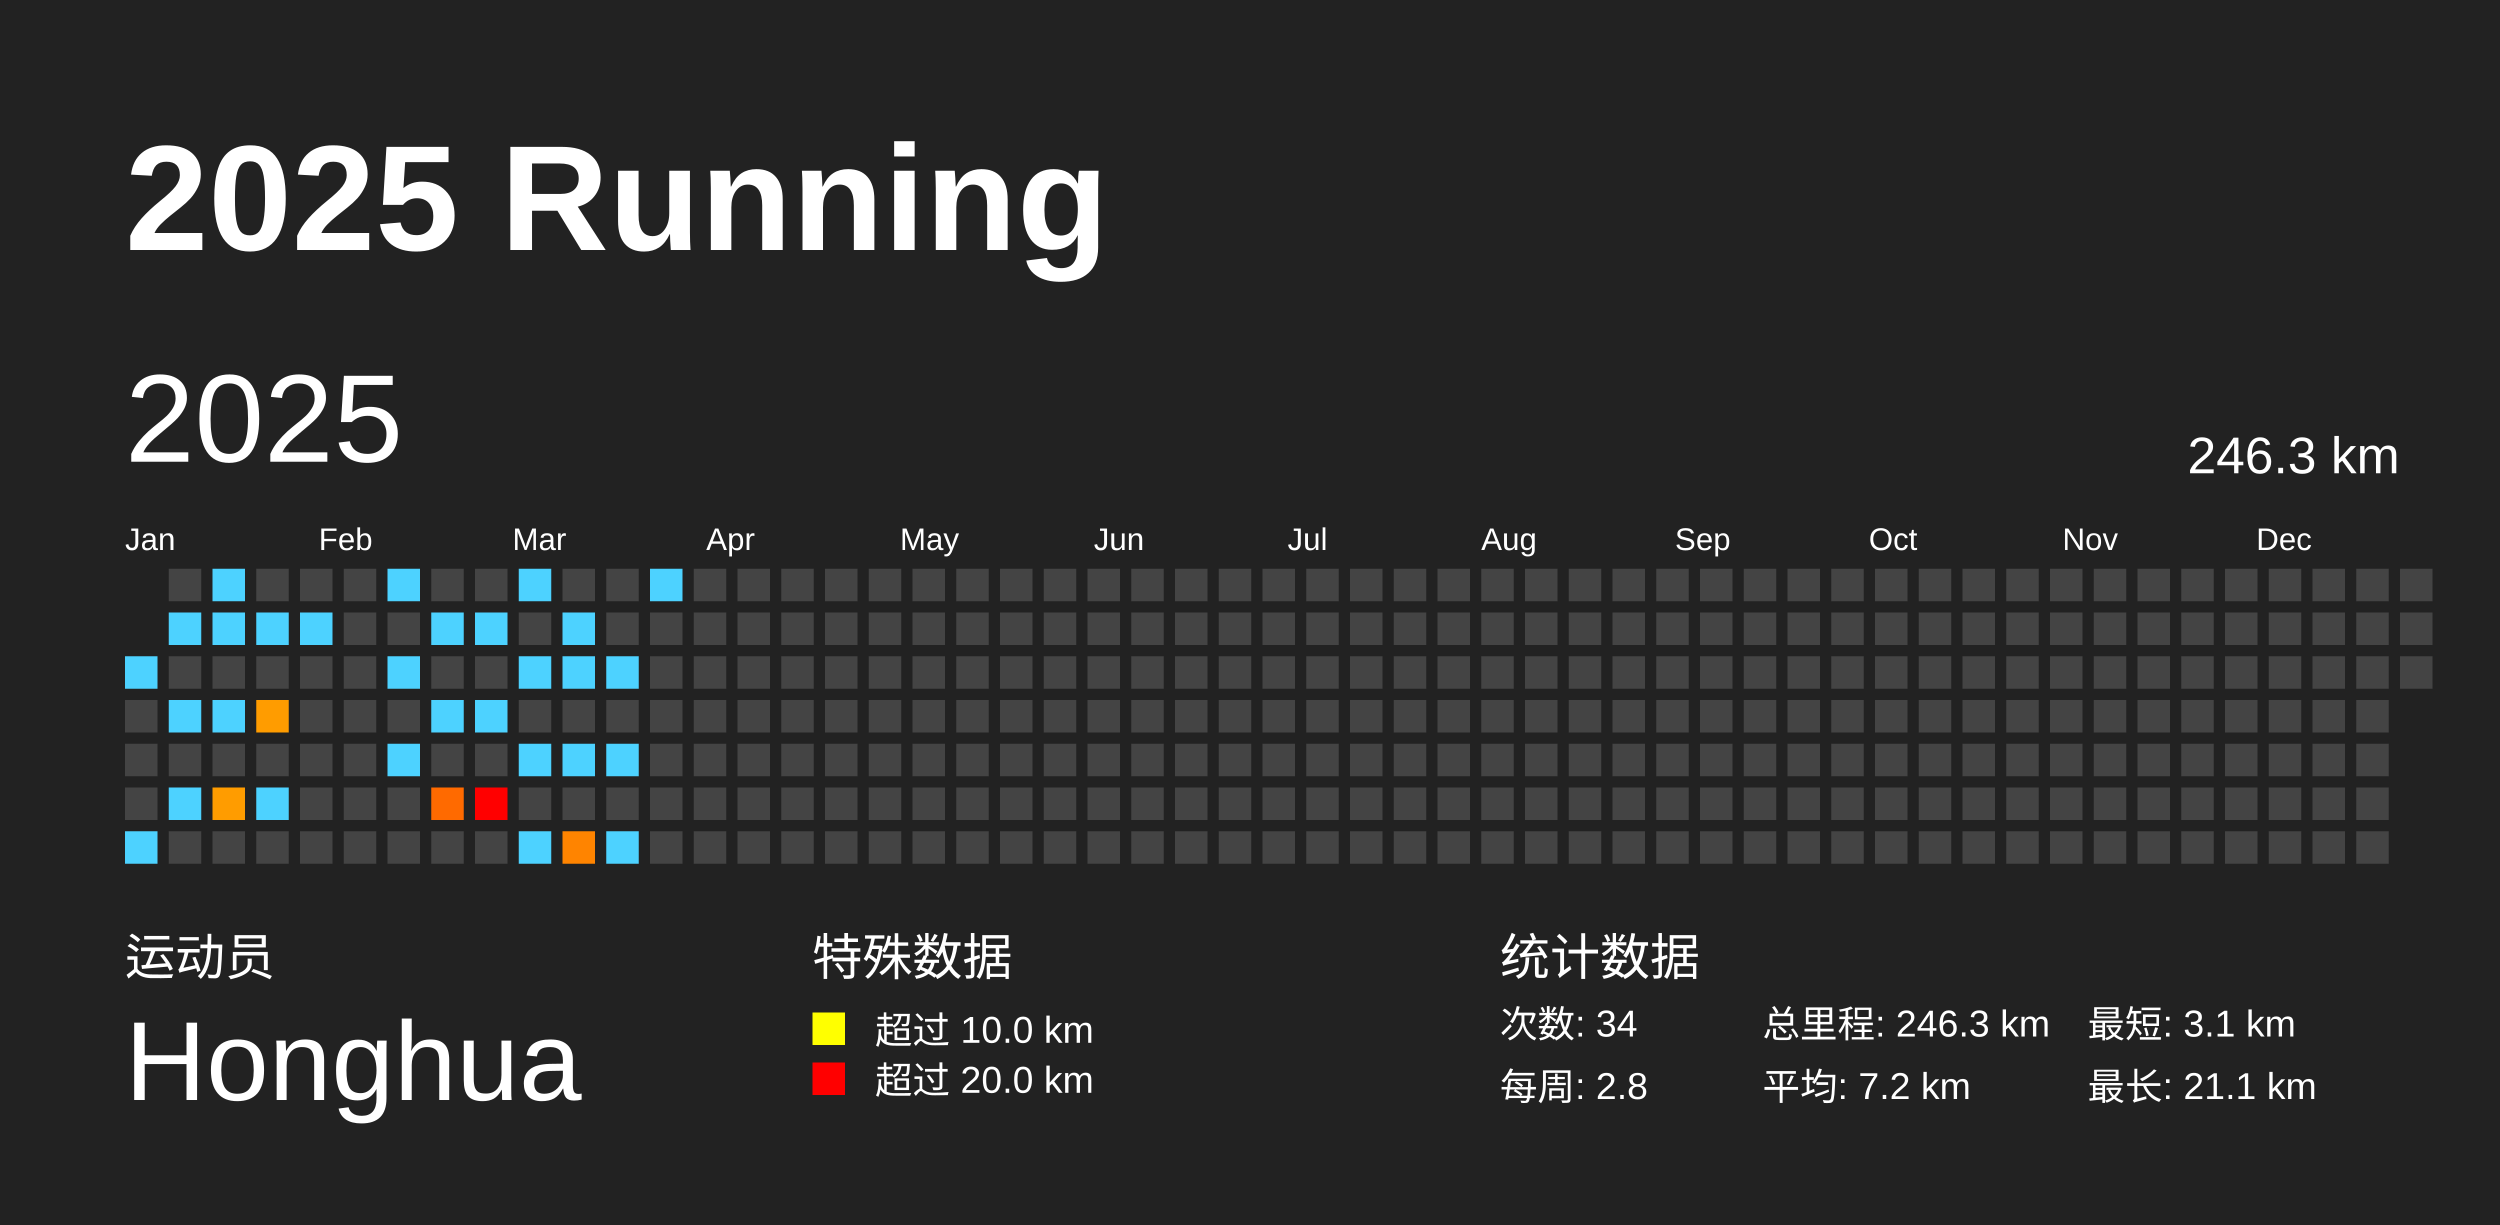
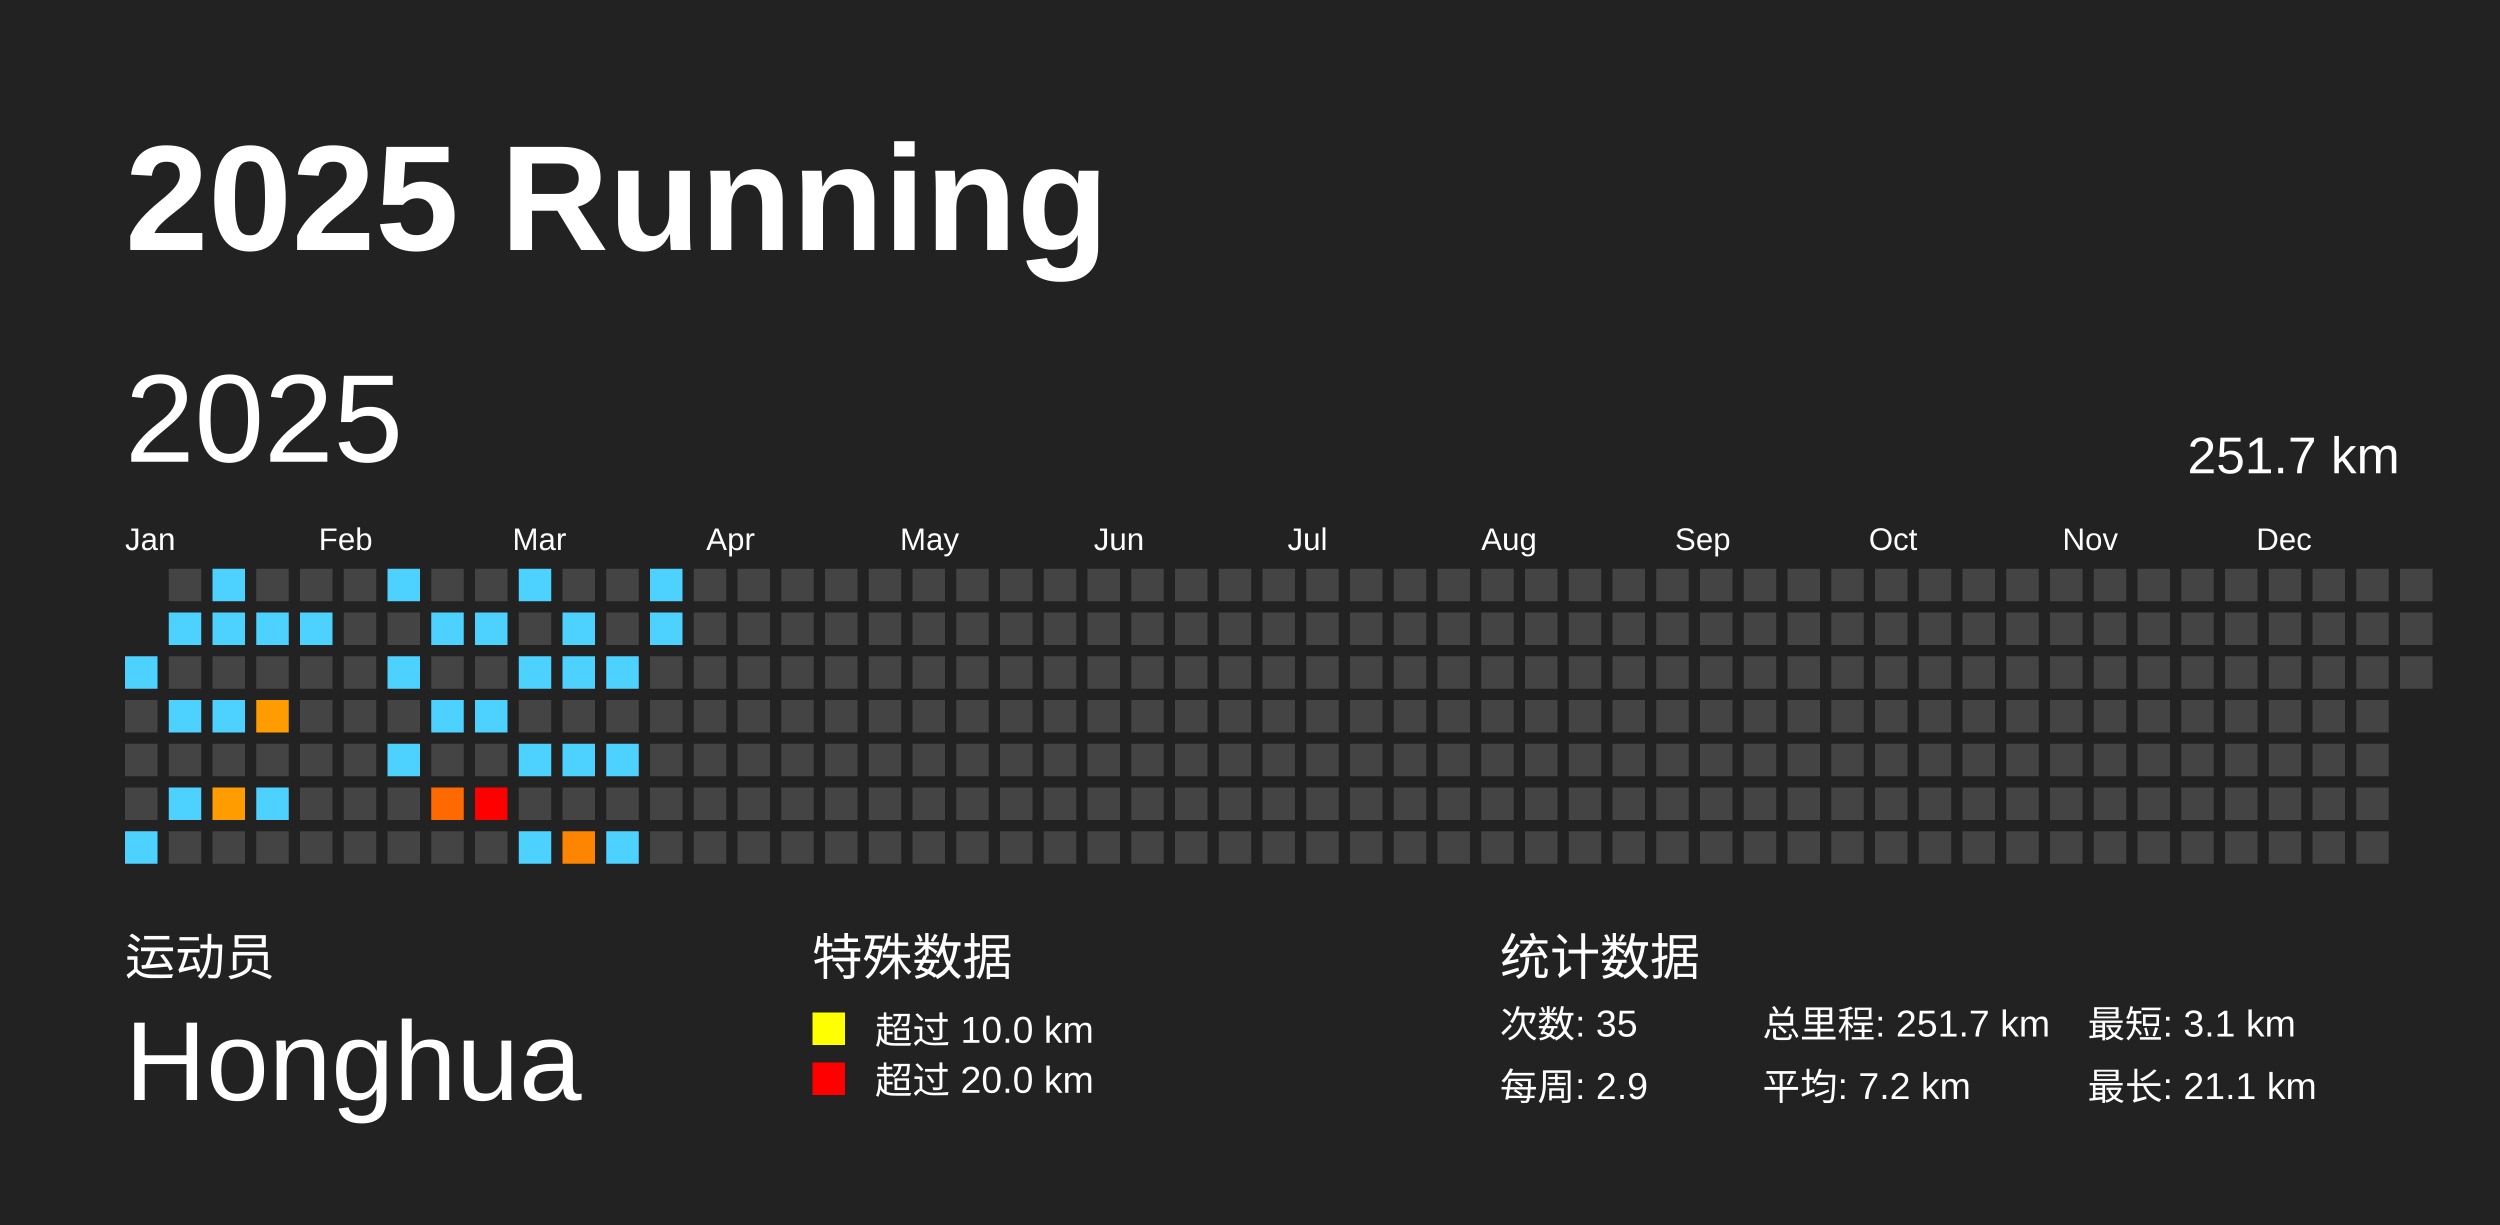
<svg xmlns="http://www.w3.org/2000/svg" baseProfile="full" height="98mm" version="1.1" viewBox="0,0,200,98" width="200mm">
  <defs />
  <rect fill="#222222" height="98" width="200" x="0" y="0" />
  <text fill="#FFFFFF" style="font-size:12px; font-family:Arial; font-weight:bold;" x="10" y="20">2025 Running</text>
  <text fill="#FFFFFF" style="font-size:4px; font-family:Arial" x="10" y="78">运动员</text>
  <text fill="#FFFFFF" style="font-size:9px; font-family:Arial" x="10" y="88">Honghua</text>
  <text fill="#FFFFFF" style="font-size:4px; font-family:Arial" x="65" y="78">特殊数据</text>
  <rect fill="yellow" height="2.6" width="2.6" x="65" y="81" />
  <text fill="#FFFFFF" style="font-size:3px; font-family:Arial" x="70" y="83.5">超过 10.0 km</text>
  <rect fill="red" height="2.6" width="2.6" x="65" y="85" />
  <text fill="#FFFFFF" style="font-size:3px; font-family:Arial" x="70" y="87.5">超过 20.0 km</text>
  <text fill="#FFFFFF" style="font-size:4px; font-family:Arial" x="120" y="78">统计数据</text>
-   <text fill="#FFFFFF" style="font-size:3px; font-family:Arial" x="120" y="83">次数: 34</text>
-   <text fill="#FFFFFF" style="font-size:3px; font-family:Arial" x="120" y="88">每周: 2.8</text>
-   <text fill="#FFFFFF" style="font-size:3px; font-family:Arial" x="141" y="83">总里程: 246.3 km</text>
+   <text fill="#FFFFFF" style="font-size:3px; font-family:Arial" x="120" y="83">次数: 35</text>
+   <text fill="#FFFFFF" style="font-size:3px; font-family:Arial" x="120" y="88">每周: 2.9</text>
+   <text fill="#FFFFFF" style="font-size:3px; font-family:Arial" x="141" y="83">总里程: 251.7 km</text>
  <text fill="#FFFFFF" style="font-size:3px; font-family:Arial" x="141" y="88">平均: 7.2 km</text>
  <text fill="#FFFFFF" style="font-size:3px; font-family:Arial" x="167" y="83">最短: 3.1 km</text>
  <text fill="#FFFFFF" style="font-size:3px; font-family:Arial" x="167" y="88">最长: 21.1 km</text>
  <text dominant-baseline="hanging" fill="#FFFFFF" style="font-size:10.0px; font-family:Arial;" x="10" y="30">2025</text>
-   <text dominant-baseline="hanging" fill="#FFFFFF" style="font-size:4.125px; font-family:Arial;" x="175" y="35">246.3 km</text>
+   <text dominant-baseline="hanging" fill="#FFFFFF" style="font-size:4.125px; font-family:Arial;" x="175" y="35">251.7 km</text>
  <text fill="#FFFFFF" style="font-size:2.5px; font-family:Arial" x="10.0" y="44">Jan</text>
  <text fill="#FFFFFF" style="font-size:2.5px; font-family:Arial" x="25.5" y="44">Feb</text>
  <text fill="#FFFFFF" style="font-size:2.5px; font-family:Arial" x="41.0" y="44">Mar</text>
  <text fill="#FFFFFF" style="font-size:2.5px; font-family:Arial" x="56.5" y="44">Apr</text>
  <text fill="#FFFFFF" style="font-size:2.5px; font-family:Arial" x="72.0" y="44">May</text>
  <text fill="#FFFFFF" style="font-size:2.5px; font-family:Arial" x="87.5" y="44">Jun</text>
  <text fill="#FFFFFF" style="font-size:2.5px; font-family:Arial" x="103.0" y="44">Jul</text>
  <text fill="#FFFFFF" style="font-size:2.5px; font-family:Arial" x="118.5" y="44">Aug</text>
  <text fill="#FFFFFF" style="font-size:2.5px; font-family:Arial" x="134.0" y="44">Sep</text>
  <text fill="#FFFFFF" style="font-size:2.5px; font-family:Arial" x="149.5" y="44">Oct</text>
  <text fill="#FFFFFF" style="font-size:2.5px; font-family:Arial" x="165.0" y="44">Nov</text>
  <text fill="#FFFFFF" style="font-size:2.5px; font-family:Arial" x="180.5" y="44">Dec</text>
  <rect fill="#4dd2ff" height="2.6" width="2.6" x="10.0" y="52.5" />
  <rect fill="#444444" height="2.6" width="2.6" x="10.0" y="56.0" />
  <rect fill="#444444" height="2.6" width="2.6" x="10.0" y="59.5" />
  <rect fill="#444444" height="2.6" width="2.6" x="10.0" y="63.0" />
  <rect fill="#4dd2ff" height="2.6" width="2.6" x="10.0" y="66.5" />
  <rect fill="#444444" height="2.6" width="2.6" x="13.5" y="45.5" />
  <rect fill="#4dd2ff" height="2.6" width="2.6" x="13.5" y="49.0" />
  <rect fill="#444444" height="2.6" width="2.6" x="13.5" y="52.5" />
  <rect fill="#4dd2ff" height="2.6" width="2.6" x="13.5" y="56.0" />
  <rect fill="#444444" height="2.6" width="2.6" x="13.5" y="59.5" />
  <rect fill="#4dd2ff" height="2.6" width="2.6" x="13.5" y="63.0" />
  <rect fill="#444444" height="2.6" width="2.6" x="13.5" y="66.5" />
  <rect fill="#4dd2ff" height="2.6" width="2.6" x="17.0" y="45.5" />
  <rect fill="#4dd2ff" height="2.6" width="2.6" x="17.0" y="49.0" />
  <rect fill="#444444" height="2.6" width="2.6" x="17.0" y="52.5" />
  <rect fill="#4dd2ff" height="2.6" width="2.6" x="17.0" y="56.0" />
  <rect fill="#444444" height="2.6" width="2.6" x="17.0" y="59.5" />
  <rect fill="#ff9c00" height="2.6" width="2.6" x="17.0" y="63.0" />
  <rect fill="#444444" height="2.6" width="2.6" x="17.0" y="66.5" />
  <rect fill="#444444" height="2.6" width="2.6" x="20.5" y="45.5" />
  <rect fill="#4dd2ff" height="2.6" width="2.6" x="20.5" y="49.0" />
  <rect fill="#444444" height="2.6" width="2.6" x="20.5" y="52.5" />
  <rect fill="#ff9c00" height="2.6" width="2.6" x="20.5" y="56.0" />
  <rect fill="#444444" height="2.6" width="2.6" x="20.5" y="59.5" />
  <rect fill="#4dd2ff" height="2.6" width="2.6" x="20.5" y="63.0" />
  <rect fill="#444444" height="2.6" width="2.6" x="20.5" y="66.5" />
  <rect fill="#444444" height="2.6" width="2.6" x="24.0" y="45.5" />
  <rect fill="#4dd2ff" height="2.6" width="2.6" x="24.0" y="49.0" />
  <rect fill="#444444" height="2.6" width="2.6" x="24.0" y="52.5" />
  <rect fill="#444444" height="2.6" width="2.6" x="24.0" y="56.0" />
  <rect fill="#444444" height="2.6" width="2.6" x="24.0" y="59.5" />
  <rect fill="#444444" height="2.6" width="2.6" x="24.0" y="63.0" />
  <rect fill="#444444" height="2.6" width="2.6" x="24.0" y="66.5" />
  <rect fill="#444444" height="2.6" width="2.6" x="27.5" y="45.5" />
  <rect fill="#444444" height="2.6" width="2.6" x="27.5" y="49.0" />
  <rect fill="#444444" height="2.6" width="2.6" x="27.5" y="52.5" />
  <rect fill="#444444" height="2.6" width="2.6" x="27.5" y="56.0" />
  <rect fill="#444444" height="2.6" width="2.6" x="27.5" y="59.5" />
  <rect fill="#444444" height="2.6" width="2.6" x="27.5" y="63.0" />
  <rect fill="#444444" height="2.6" width="2.6" x="27.5" y="66.5" />
  <rect fill="#4dd2ff" height="2.6" width="2.6" x="31.0" y="45.5" />
  <rect fill="#444444" height="2.6" width="2.6" x="31.0" y="49.0" />
  <rect fill="#4dd2ff" height="2.6" width="2.6" x="31.0" y="52.5" />
  <rect fill="#444444" height="2.6" width="2.6" x="31.0" y="56.0" />
  <rect fill="#4dd2ff" height="2.6" width="2.6" x="31.0" y="59.5" />
  <rect fill="#444444" height="2.6" width="2.6" x="31.0" y="63.0" />
  <rect fill="#444444" height="2.6" width="2.6" x="31.0" y="66.5" />
  <rect fill="#444444" height="2.6" width="2.6" x="34.5" y="45.5" />
  <rect fill="#4dd2ff" height="2.6" width="2.6" x="34.5" y="49.0" />
  <rect fill="#444444" height="2.6" width="2.6" x="34.5" y="52.5" />
  <rect fill="#4dd2ff" height="2.6" width="2.6" x="34.5" y="56.0" />
  <rect fill="#444444" height="2.6" width="2.6" x="34.5" y="59.5" />
  <rect fill="#ff6a00" height="2.6" width="2.6" x="34.5" y="63.0" />
  <rect fill="#444444" height="2.6" width="2.6" x="34.5" y="66.5" />
  <rect fill="#444444" height="2.6" width="2.6" x="38.0" y="45.5" />
  <rect fill="#4dd2ff" height="2.6" width="2.6" x="38.0" y="49.0" />
  <rect fill="#444444" height="2.6" width="2.6" x="38.0" y="52.5" />
  <rect fill="#4dd2ff" height="2.6" width="2.6" x="38.0" y="56.0" />
  <rect fill="#444444" height="2.6" width="2.6" x="38.0" y="59.5" />
  <rect fill="red" height="2.6" width="2.6" x="38.0" y="63.0" />
  <rect fill="#444444" height="2.6" width="2.6" x="38.0" y="66.5" />
  <rect fill="#4dd2ff" height="2.6" width="2.6" x="41.5" y="45.5" />
  <rect fill="#444444" height="2.6" width="2.6" x="41.5" y="49.0" />
  <rect fill="#4dd2ff" height="2.6" width="2.6" x="41.5" y="52.5" />
  <rect fill="#444444" height="2.6" width="2.6" x="41.5" y="56.0" />
  <rect fill="#4dd2ff" height="2.6" width="2.6" x="41.5" y="59.5" />
  <rect fill="#444444" height="2.6" width="2.6" x="41.5" y="63.0" />
  <rect fill="#4dd2ff" height="2.6" width="2.6" x="41.5" y="66.5" />
  <rect fill="#444444" height="2.6" width="2.6" x="45.0" y="45.5" />
  <rect fill="#4dd2ff" height="2.6" width="2.6" x="45.0" y="49.0" />
  <rect fill="#4dd2ff" height="2.6" width="2.6" x="45.0" y="52.5" />
  <rect fill="#444444" height="2.6" width="2.6" x="45.0" y="56.0" />
  <rect fill="#4dd2ff" height="2.6" width="2.6" x="45.0" y="59.5" />
  <rect fill="#444444" height="2.6" width="2.6" x="45.0" y="63.0" />
  <rect fill="#ff8400" height="2.6" width="2.6" x="45.0" y="66.5" />
  <rect fill="#444444" height="2.6" width="2.6" x="48.5" y="45.5" />
  <rect fill="#444444" height="2.6" width="2.6" x="48.5" y="49.0" />
  <rect fill="#4dd2ff" height="2.6" width="2.6" x="48.5" y="52.5" />
  <rect fill="#444444" height="2.6" width="2.6" x="48.5" y="56.0" />
  <rect fill="#4dd2ff" height="2.6" width="2.6" x="48.5" y="59.5" />
  <rect fill="#444444" height="2.6" width="2.6" x="48.5" y="63.0" />
  <rect fill="#4dd2ff" height="2.6" width="2.6" x="48.5" y="66.5" />
  <rect fill="#4dd2ff" height="2.6" width="2.6" x="52.0" y="45.5" />
-   <rect fill="#444444" height="2.6" width="2.6" x="52.0" y="49.0" />
+   <rect fill="#4dd2ff" height="2.6" width="2.6" x="52.0" y="49.0" />
  <rect fill="#444444" height="2.6" width="2.6" x="52.0" y="52.5" />
  <rect fill="#444444" height="2.6" width="2.6" x="52.0" y="56.0" />
  <rect fill="#444444" height="2.6" width="2.6" x="52.0" y="59.5" />
  <rect fill="#444444" height="2.6" width="2.6" x="52.0" y="63.0" />
  <rect fill="#444444" height="2.6" width="2.6" x="52.0" y="66.5" />
  <rect fill="#444444" height="2.6" width="2.6" x="55.5" y="45.5" />
  <rect fill="#444444" height="2.6" width="2.6" x="55.5" y="49.0" />
  <rect fill="#444444" height="2.6" width="2.6" x="55.5" y="52.5" />
  <rect fill="#444444" height="2.6" width="2.6" x="55.5" y="56.0" />
  <rect fill="#444444" height="2.6" width="2.6" x="55.5" y="59.5" />
  <rect fill="#444444" height="2.6" width="2.6" x="55.5" y="63.0" />
  <rect fill="#444444" height="2.6" width="2.6" x="55.5" y="66.5" />
  <rect fill="#444444" height="2.6" width="2.6" x="59.0" y="45.5" />
  <rect fill="#444444" height="2.6" width="2.6" x="59.0" y="49.0" />
  <rect fill="#444444" height="2.6" width="2.6" x="59.0" y="52.5" />
  <rect fill="#444444" height="2.6" width="2.6" x="59.0" y="56.0" />
  <rect fill="#444444" height="2.6" width="2.6" x="59.0" y="59.5" />
  <rect fill="#444444" height="2.6" width="2.6" x="59.0" y="63.0" />
  <rect fill="#444444" height="2.6" width="2.6" x="59.0" y="66.5" />
  <rect fill="#444444" height="2.6" width="2.6" x="62.5" y="45.5" />
  <rect fill="#444444" height="2.6" width="2.6" x="62.5" y="49.0" />
  <rect fill="#444444" height="2.6" width="2.6" x="62.5" y="52.5" />
  <rect fill="#444444" height="2.6" width="2.6" x="62.5" y="56.0" />
  <rect fill="#444444" height="2.6" width="2.6" x="62.5" y="59.5" />
  <rect fill="#444444" height="2.6" width="2.6" x="62.5" y="63.0" />
  <rect fill="#444444" height="2.6" width="2.6" x="62.5" y="66.5" />
  <rect fill="#444444" height="2.6" width="2.6" x="66.0" y="45.5" />
  <rect fill="#444444" height="2.6" width="2.6" x="66.0" y="49.0" />
  <rect fill="#444444" height="2.6" width="2.6" x="66.0" y="52.5" />
  <rect fill="#444444" height="2.6" width="2.6" x="66.0" y="56.0" />
  <rect fill="#444444" height="2.6" width="2.6" x="66.0" y="59.5" />
  <rect fill="#444444" height="2.6" width="2.6" x="66.0" y="63.0" />
  <rect fill="#444444" height="2.6" width="2.6" x="66.0" y="66.5" />
  <rect fill="#444444" height="2.6" width="2.6" x="69.5" y="45.5" />
  <rect fill="#444444" height="2.6" width="2.6" x="69.5" y="49.0" />
  <rect fill="#444444" height="2.6" width="2.6" x="69.5" y="52.5" />
  <rect fill="#444444" height="2.6" width="2.6" x="69.5" y="56.0" />
  <rect fill="#444444" height="2.6" width="2.6" x="69.5" y="59.5" />
  <rect fill="#444444" height="2.6" width="2.6" x="69.5" y="63.0" />
  <rect fill="#444444" height="2.6" width="2.6" x="69.5" y="66.5" />
  <rect fill="#444444" height="2.6" width="2.6" x="73.0" y="45.5" />
  <rect fill="#444444" height="2.6" width="2.6" x="73.0" y="49.0" />
  <rect fill="#444444" height="2.6" width="2.6" x="73.0" y="52.5" />
  <rect fill="#444444" height="2.6" width="2.6" x="73.0" y="56.0" />
  <rect fill="#444444" height="2.6" width="2.6" x="73.0" y="59.5" />
  <rect fill="#444444" height="2.6" width="2.6" x="73.0" y="63.0" />
  <rect fill="#444444" height="2.6" width="2.6" x="73.0" y="66.5" />
  <rect fill="#444444" height="2.6" width="2.6" x="76.5" y="45.5" />
  <rect fill="#444444" height="2.6" width="2.6" x="76.5" y="49.0" />
  <rect fill="#444444" height="2.6" width="2.6" x="76.5" y="52.5" />
  <rect fill="#444444" height="2.6" width="2.6" x="76.5" y="56.0" />
  <rect fill="#444444" height="2.6" width="2.6" x="76.5" y="59.5" />
  <rect fill="#444444" height="2.6" width="2.6" x="76.5" y="63.0" />
  <rect fill="#444444" height="2.6" width="2.6" x="76.5" y="66.5" />
  <rect fill="#444444" height="2.6" width="2.6" x="80.0" y="45.5" />
  <rect fill="#444444" height="2.6" width="2.6" x="80.0" y="49.0" />
  <rect fill="#444444" height="2.6" width="2.6" x="80.0" y="52.5" />
  <rect fill="#444444" height="2.6" width="2.6" x="80.0" y="56.0" />
  <rect fill="#444444" height="2.6" width="2.6" x="80.0" y="59.5" />
  <rect fill="#444444" height="2.6" width="2.6" x="80.0" y="63.0" />
  <rect fill="#444444" height="2.6" width="2.6" x="80.0" y="66.5" />
  <rect fill="#444444" height="2.6" width="2.6" x="83.5" y="45.5" />
  <rect fill="#444444" height="2.6" width="2.6" x="83.5" y="49.0" />
  <rect fill="#444444" height="2.6" width="2.6" x="83.5" y="52.5" />
  <rect fill="#444444" height="2.6" width="2.6" x="83.5" y="56.0" />
  <rect fill="#444444" height="2.6" width="2.6" x="83.5" y="59.5" />
  <rect fill="#444444" height="2.6" width="2.6" x="83.5" y="63.0" />
  <rect fill="#444444" height="2.6" width="2.6" x="83.5" y="66.5" />
  <rect fill="#444444" height="2.6" width="2.6" x="87.0" y="45.5" />
  <rect fill="#444444" height="2.6" width="2.6" x="87.0" y="49.0" />
  <rect fill="#444444" height="2.6" width="2.6" x="87.0" y="52.5" />
  <rect fill="#444444" height="2.6" width="2.6" x="87.0" y="56.0" />
  <rect fill="#444444" height="2.6" width="2.6" x="87.0" y="59.5" />
  <rect fill="#444444" height="2.6" width="2.6" x="87.0" y="63.0" />
  <rect fill="#444444" height="2.6" width="2.6" x="87.0" y="66.5" />
  <rect fill="#444444" height="2.6" width="2.6" x="90.5" y="45.5" />
  <rect fill="#444444" height="2.6" width="2.6" x="90.5" y="49.0" />
  <rect fill="#444444" height="2.6" width="2.6" x="90.5" y="52.5" />
  <rect fill="#444444" height="2.6" width="2.6" x="90.5" y="56.0" />
  <rect fill="#444444" height="2.6" width="2.6" x="90.5" y="59.5" />
  <rect fill="#444444" height="2.6" width="2.6" x="90.5" y="63.0" />
  <rect fill="#444444" height="2.6" width="2.6" x="90.5" y="66.5" />
  <rect fill="#444444" height="2.6" width="2.6" x="94.0" y="45.5" />
  <rect fill="#444444" height="2.6" width="2.6" x="94.0" y="49.0" />
  <rect fill="#444444" height="2.6" width="2.6" x="94.0" y="52.5" />
  <rect fill="#444444" height="2.6" width="2.6" x="94.0" y="56.0" />
  <rect fill="#444444" height="2.6" width="2.6" x="94.0" y="59.5" />
  <rect fill="#444444" height="2.6" width="2.6" x="94.0" y="63.0" />
  <rect fill="#444444" height="2.6" width="2.6" x="94.0" y="66.5" />
  <rect fill="#444444" height="2.6" width="2.6" x="97.5" y="45.5" />
  <rect fill="#444444" height="2.6" width="2.6" x="97.5" y="49.0" />
  <rect fill="#444444" height="2.6" width="2.6" x="97.5" y="52.5" />
  <rect fill="#444444" height="2.6" width="2.6" x="97.5" y="56.0" />
  <rect fill="#444444" height="2.6" width="2.6" x="97.5" y="59.5" />
  <rect fill="#444444" height="2.6" width="2.6" x="97.5" y="63.0" />
  <rect fill="#444444" height="2.6" width="2.6" x="97.5" y="66.5" />
  <rect fill="#444444" height="2.6" width="2.6" x="101.0" y="45.5" />
  <rect fill="#444444" height="2.6" width="2.6" x="101.0" y="49.0" />
  <rect fill="#444444" height="2.6" width="2.6" x="101.0" y="52.5" />
  <rect fill="#444444" height="2.6" width="2.6" x="101.0" y="56.0" />
  <rect fill="#444444" height="2.6" width="2.6" x="101.0" y="59.5" />
  <rect fill="#444444" height="2.6" width="2.6" x="101.0" y="63.0" />
  <rect fill="#444444" height="2.6" width="2.6" x="101.0" y="66.5" />
  <rect fill="#444444" height="2.6" width="2.6" x="104.5" y="45.5" />
  <rect fill="#444444" height="2.6" width="2.6" x="104.5" y="49.0" />
  <rect fill="#444444" height="2.6" width="2.6" x="104.5" y="52.5" />
  <rect fill="#444444" height="2.6" width="2.6" x="104.5" y="56.0" />
  <rect fill="#444444" height="2.6" width="2.6" x="104.5" y="59.5" />
  <rect fill="#444444" height="2.6" width="2.6" x="104.5" y="63.0" />
  <rect fill="#444444" height="2.6" width="2.6" x="104.5" y="66.5" />
  <rect fill="#444444" height="2.6" width="2.6" x="108.0" y="45.5" />
  <rect fill="#444444" height="2.6" width="2.6" x="108.0" y="49.0" />
  <rect fill="#444444" height="2.6" width="2.6" x="108.0" y="52.5" />
  <rect fill="#444444" height="2.6" width="2.6" x="108.0" y="56.0" />
  <rect fill="#444444" height="2.6" width="2.6" x="108.0" y="59.5" />
  <rect fill="#444444" height="2.6" width="2.6" x="108.0" y="63.0" />
  <rect fill="#444444" height="2.6" width="2.6" x="108.0" y="66.5" />
  <rect fill="#444444" height="2.6" width="2.6" x="111.5" y="45.5" />
  <rect fill="#444444" height="2.6" width="2.6" x="111.5" y="49.0" />
  <rect fill="#444444" height="2.6" width="2.6" x="111.5" y="52.5" />
  <rect fill="#444444" height="2.6" width="2.6" x="111.5" y="56.0" />
  <rect fill="#444444" height="2.6" width="2.6" x="111.5" y="59.5" />
  <rect fill="#444444" height="2.6" width="2.6" x="111.5" y="63.0" />
  <rect fill="#444444" height="2.6" width="2.6" x="111.5" y="66.5" />
  <rect fill="#444444" height="2.6" width="2.6" x="115.0" y="45.5" />
  <rect fill="#444444" height="2.6" width="2.6" x="115.0" y="49.0" />
  <rect fill="#444444" height="2.6" width="2.6" x="115.0" y="52.5" />
  <rect fill="#444444" height="2.6" width="2.6" x="115.0" y="56.0" />
  <rect fill="#444444" height="2.6" width="2.6" x="115.0" y="59.5" />
  <rect fill="#444444" height="2.6" width="2.6" x="115.0" y="63.0" />
  <rect fill="#444444" height="2.6" width="2.6" x="115.0" y="66.5" />
  <rect fill="#444444" height="2.6" width="2.6" x="118.5" y="45.5" />
  <rect fill="#444444" height="2.6" width="2.6" x="118.5" y="49.0" />
  <rect fill="#444444" height="2.6" width="2.6" x="118.5" y="52.5" />
  <rect fill="#444444" height="2.6" width="2.6" x="118.5" y="56.0" />
  <rect fill="#444444" height="2.6" width="2.6" x="118.5" y="59.5" />
  <rect fill="#444444" height="2.6" width="2.6" x="118.5" y="63.0" />
  <rect fill="#444444" height="2.6" width="2.6" x="118.5" y="66.5" />
  <rect fill="#444444" height="2.6" width="2.6" x="122.0" y="45.5" />
  <rect fill="#444444" height="2.6" width="2.6" x="122.0" y="49.0" />
  <rect fill="#444444" height="2.6" width="2.6" x="122.0" y="52.5" />
  <rect fill="#444444" height="2.6" width="2.6" x="122.0" y="56.0" />
  <rect fill="#444444" height="2.6" width="2.6" x="122.0" y="59.5" />
  <rect fill="#444444" height="2.6" width="2.6" x="122.0" y="63.0" />
  <rect fill="#444444" height="2.6" width="2.6" x="122.0" y="66.5" />
  <rect fill="#444444" height="2.6" width="2.6" x="125.5" y="45.5" />
  <rect fill="#444444" height="2.6" width="2.6" x="125.5" y="49.0" />
  <rect fill="#444444" height="2.6" width="2.6" x="125.5" y="52.5" />
  <rect fill="#444444" height="2.6" width="2.6" x="125.5" y="56.0" />
  <rect fill="#444444" height="2.6" width="2.6" x="125.5" y="59.5" />
  <rect fill="#444444" height="2.6" width="2.6" x="125.5" y="63.0" />
  <rect fill="#444444" height="2.6" width="2.6" x="125.5" y="66.5" />
  <rect fill="#444444" height="2.6" width="2.6" x="129.0" y="45.5" />
  <rect fill="#444444" height="2.6" width="2.6" x="129.0" y="49.0" />
  <rect fill="#444444" height="2.6" width="2.6" x="129.0" y="52.5" />
  <rect fill="#444444" height="2.6" width="2.6" x="129.0" y="56.0" />
  <rect fill="#444444" height="2.6" width="2.6" x="129.0" y="59.5" />
  <rect fill="#444444" height="2.6" width="2.6" x="129.0" y="63.0" />
  <rect fill="#444444" height="2.6" width="2.6" x="129.0" y="66.5" />
  <rect fill="#444444" height="2.6" width="2.6" x="132.5" y="45.5" />
  <rect fill="#444444" height="2.6" width="2.6" x="132.5" y="49.0" />
  <rect fill="#444444" height="2.6" width="2.6" x="132.5" y="52.5" />
  <rect fill="#444444" height="2.6" width="2.6" x="132.5" y="56.0" />
  <rect fill="#444444" height="2.6" width="2.6" x="132.5" y="59.5" />
  <rect fill="#444444" height="2.6" width="2.6" x="132.5" y="63.0" />
  <rect fill="#444444" height="2.6" width="2.6" x="132.5" y="66.5" />
  <rect fill="#444444" height="2.6" width="2.6" x="136.0" y="45.5" />
  <rect fill="#444444" height="2.6" width="2.6" x="136.0" y="49.0" />
  <rect fill="#444444" height="2.6" width="2.6" x="136.0" y="52.5" />
  <rect fill="#444444" height="2.6" width="2.6" x="136.0" y="56.0" />
  <rect fill="#444444" height="2.6" width="2.6" x="136.0" y="59.5" />
  <rect fill="#444444" height="2.6" width="2.6" x="136.0" y="63.0" />
  <rect fill="#444444" height="2.6" width="2.6" x="136.0" y="66.5" />
  <rect fill="#444444" height="2.6" width="2.6" x="139.5" y="45.5" />
  <rect fill="#444444" height="2.6" width="2.6" x="139.5" y="49.0" />
  <rect fill="#444444" height="2.6" width="2.6" x="139.5" y="52.5" />
  <rect fill="#444444" height="2.6" width="2.6" x="139.5" y="56.0" />
  <rect fill="#444444" height="2.6" width="2.6" x="139.5" y="59.5" />
  <rect fill="#444444" height="2.6" width="2.6" x="139.5" y="63.0" />
  <rect fill="#444444" height="2.6" width="2.6" x="139.5" y="66.5" />
  <rect fill="#444444" height="2.6" width="2.6" x="143.0" y="45.5" />
  <rect fill="#444444" height="2.6" width="2.6" x="143.0" y="49.0" />
  <rect fill="#444444" height="2.6" width="2.6" x="143.0" y="52.5" />
  <rect fill="#444444" height="2.6" width="2.6" x="143.0" y="56.0" />
  <rect fill="#444444" height="2.6" width="2.6" x="143.0" y="59.5" />
  <rect fill="#444444" height="2.6" width="2.6" x="143.0" y="63.0" />
  <rect fill="#444444" height="2.6" width="2.6" x="143.0" y="66.5" />
  <rect fill="#444444" height="2.6" width="2.6" x="146.5" y="45.5" />
  <rect fill="#444444" height="2.6" width="2.6" x="146.5" y="49.0" />
  <rect fill="#444444" height="2.6" width="2.6" x="146.5" y="52.5" />
  <rect fill="#444444" height="2.6" width="2.6" x="146.5" y="56.0" />
  <rect fill="#444444" height="2.6" width="2.6" x="146.5" y="59.5" />
  <rect fill="#444444" height="2.6" width="2.6" x="146.5" y="63.0" />
  <rect fill="#444444" height="2.6" width="2.6" x="146.5" y="66.5" />
  <rect fill="#444444" height="2.6" width="2.6" x="150.0" y="45.5" />
  <rect fill="#444444" height="2.6" width="2.6" x="150.0" y="49.0" />
  <rect fill="#444444" height="2.6" width="2.6" x="150.0" y="52.5" />
  <rect fill="#444444" height="2.6" width="2.6" x="150.0" y="56.0" />
  <rect fill="#444444" height="2.6" width="2.6" x="150.0" y="59.5" />
  <rect fill="#444444" height="2.6" width="2.6" x="150.0" y="63.0" />
  <rect fill="#444444" height="2.6" width="2.6" x="150.0" y="66.5" />
  <rect fill="#444444" height="2.6" width="2.6" x="153.5" y="45.5" />
  <rect fill="#444444" height="2.6" width="2.6" x="153.5" y="49.0" />
  <rect fill="#444444" height="2.6" width="2.6" x="153.5" y="52.5" />
  <rect fill="#444444" height="2.6" width="2.6" x="153.5" y="56.0" />
  <rect fill="#444444" height="2.6" width="2.6" x="153.5" y="59.5" />
  <rect fill="#444444" height="2.6" width="2.6" x="153.5" y="63.0" />
  <rect fill="#444444" height="2.6" width="2.6" x="153.5" y="66.5" />
  <rect fill="#444444" height="2.6" width="2.6" x="157.0" y="45.5" />
  <rect fill="#444444" height="2.6" width="2.6" x="157.0" y="49.0" />
  <rect fill="#444444" height="2.6" width="2.6" x="157.0" y="52.5" />
  <rect fill="#444444" height="2.6" width="2.6" x="157.0" y="56.0" />
  <rect fill="#444444" height="2.6" width="2.6" x="157.0" y="59.5" />
  <rect fill="#444444" height="2.6" width="2.6" x="157.0" y="63.0" />
  <rect fill="#444444" height="2.6" width="2.6" x="157.0" y="66.5" />
  <rect fill="#444444" height="2.6" width="2.6" x="160.5" y="45.5" />
  <rect fill="#444444" height="2.6" width="2.6" x="160.5" y="49.0" />
  <rect fill="#444444" height="2.6" width="2.6" x="160.5" y="52.5" />
  <rect fill="#444444" height="2.6" width="2.6" x="160.5" y="56.0" />
  <rect fill="#444444" height="2.6" width="2.6" x="160.5" y="59.5" />
  <rect fill="#444444" height="2.6" width="2.6" x="160.5" y="63.0" />
  <rect fill="#444444" height="2.6" width="2.6" x="160.5" y="66.5" />
  <rect fill="#444444" height="2.6" width="2.6" x="164.0" y="45.5" />
  <rect fill="#444444" height="2.6" width="2.6" x="164.0" y="49.0" />
  <rect fill="#444444" height="2.6" width="2.6" x="164.0" y="52.5" />
  <rect fill="#444444" height="2.6" width="2.6" x="164.0" y="56.0" />
  <rect fill="#444444" height="2.6" width="2.6" x="164.0" y="59.5" />
  <rect fill="#444444" height="2.6" width="2.6" x="164.0" y="63.0" />
  <rect fill="#444444" height="2.6" width="2.6" x="164.0" y="66.5" />
  <rect fill="#444444" height="2.6" width="2.6" x="167.5" y="45.5" />
  <rect fill="#444444" height="2.6" width="2.6" x="167.5" y="49.0" />
  <rect fill="#444444" height="2.6" width="2.6" x="167.5" y="52.5" />
  <rect fill="#444444" height="2.6" width="2.6" x="167.5" y="56.0" />
  <rect fill="#444444" height="2.6" width="2.6" x="167.5" y="59.5" />
  <rect fill="#444444" height="2.6" width="2.6" x="167.5" y="63.0" />
  <rect fill="#444444" height="2.6" width="2.6" x="167.5" y="66.5" />
  <rect fill="#444444" height="2.6" width="2.6" x="171.0" y="45.5" />
  <rect fill="#444444" height="2.6" width="2.6" x="171.0" y="49.0" />
  <rect fill="#444444" height="2.6" width="2.6" x="171.0" y="52.5" />
  <rect fill="#444444" height="2.6" width="2.6" x="171.0" y="56.0" />
  <rect fill="#444444" height="2.6" width="2.6" x="171.0" y="59.5" />
  <rect fill="#444444" height="2.6" width="2.6" x="171.0" y="63.0" />
  <rect fill="#444444" height="2.6" width="2.6" x="171.0" y="66.5" />
  <rect fill="#444444" height="2.6" width="2.6" x="174.5" y="45.5" />
  <rect fill="#444444" height="2.6" width="2.6" x="174.5" y="49.0" />
  <rect fill="#444444" height="2.6" width="2.6" x="174.5" y="52.5" />
  <rect fill="#444444" height="2.6" width="2.6" x="174.5" y="56.0" />
  <rect fill="#444444" height="2.6" width="2.6" x="174.5" y="59.5" />
  <rect fill="#444444" height="2.6" width="2.6" x="174.5" y="63.0" />
  <rect fill="#444444" height="2.6" width="2.6" x="174.5" y="66.5" />
  <rect fill="#444444" height="2.6" width="2.6" x="178.0" y="45.5" />
  <rect fill="#444444" height="2.6" width="2.6" x="178.0" y="49.0" />
  <rect fill="#444444" height="2.6" width="2.6" x="178.0" y="52.5" />
  <rect fill="#444444" height="2.6" width="2.6" x="178.0" y="56.0" />
  <rect fill="#444444" height="2.6" width="2.6" x="178.0" y="59.5" />
  <rect fill="#444444" height="2.6" width="2.6" x="178.0" y="63.0" />
  <rect fill="#444444" height="2.6" width="2.6" x="178.0" y="66.5" />
  <rect fill="#444444" height="2.6" width="2.6" x="181.5" y="45.5" />
  <rect fill="#444444" height="2.6" width="2.6" x="181.5" y="49.0" />
  <rect fill="#444444" height="2.6" width="2.6" x="181.5" y="52.5" />
  <rect fill="#444444" height="2.6" width="2.6" x="181.5" y="56.0" />
  <rect fill="#444444" height="2.6" width="2.6" x="181.5" y="59.5" />
  <rect fill="#444444" height="2.6" width="2.6" x="181.5" y="63.0" />
  <rect fill="#444444" height="2.6" width="2.6" x="181.5" y="66.5" />
  <rect fill="#444444" height="2.6" width="2.6" x="185.0" y="45.5" />
  <rect fill="#444444" height="2.6" width="2.6" x="185.0" y="49.0" />
  <rect fill="#444444" height="2.6" width="2.6" x="185.0" y="52.5" />
  <rect fill="#444444" height="2.6" width="2.6" x="185.0" y="56.0" />
  <rect fill="#444444" height="2.6" width="2.6" x="185.0" y="59.5" />
  <rect fill="#444444" height="2.6" width="2.6" x="185.0" y="63.0" />
  <rect fill="#444444" height="2.6" width="2.6" x="185.0" y="66.5" />
  <rect fill="#444444" height="2.6" width="2.6" x="188.5" y="45.5" />
  <rect fill="#444444" height="2.6" width="2.6" x="188.5" y="49.0" />
  <rect fill="#444444" height="2.6" width="2.6" x="188.5" y="52.5" />
  <rect fill="#444444" height="2.6" width="2.6" x="188.5" y="56.0" />
  <rect fill="#444444" height="2.6" width="2.6" x="188.5" y="59.5" />
  <rect fill="#444444" height="2.6" width="2.6" x="188.5" y="63.0" />
  <rect fill="#444444" height="2.6" width="2.6" x="188.5" y="66.5" />
  <rect fill="#444444" height="2.6" width="2.6" x="192.0" y="45.5" />
  <rect fill="#444444" height="2.6" width="2.6" x="192.0" y="49.0" />
  <rect fill="#444444" height="2.6" width="2.6" x="192.0" y="52.5" />
</svg>
